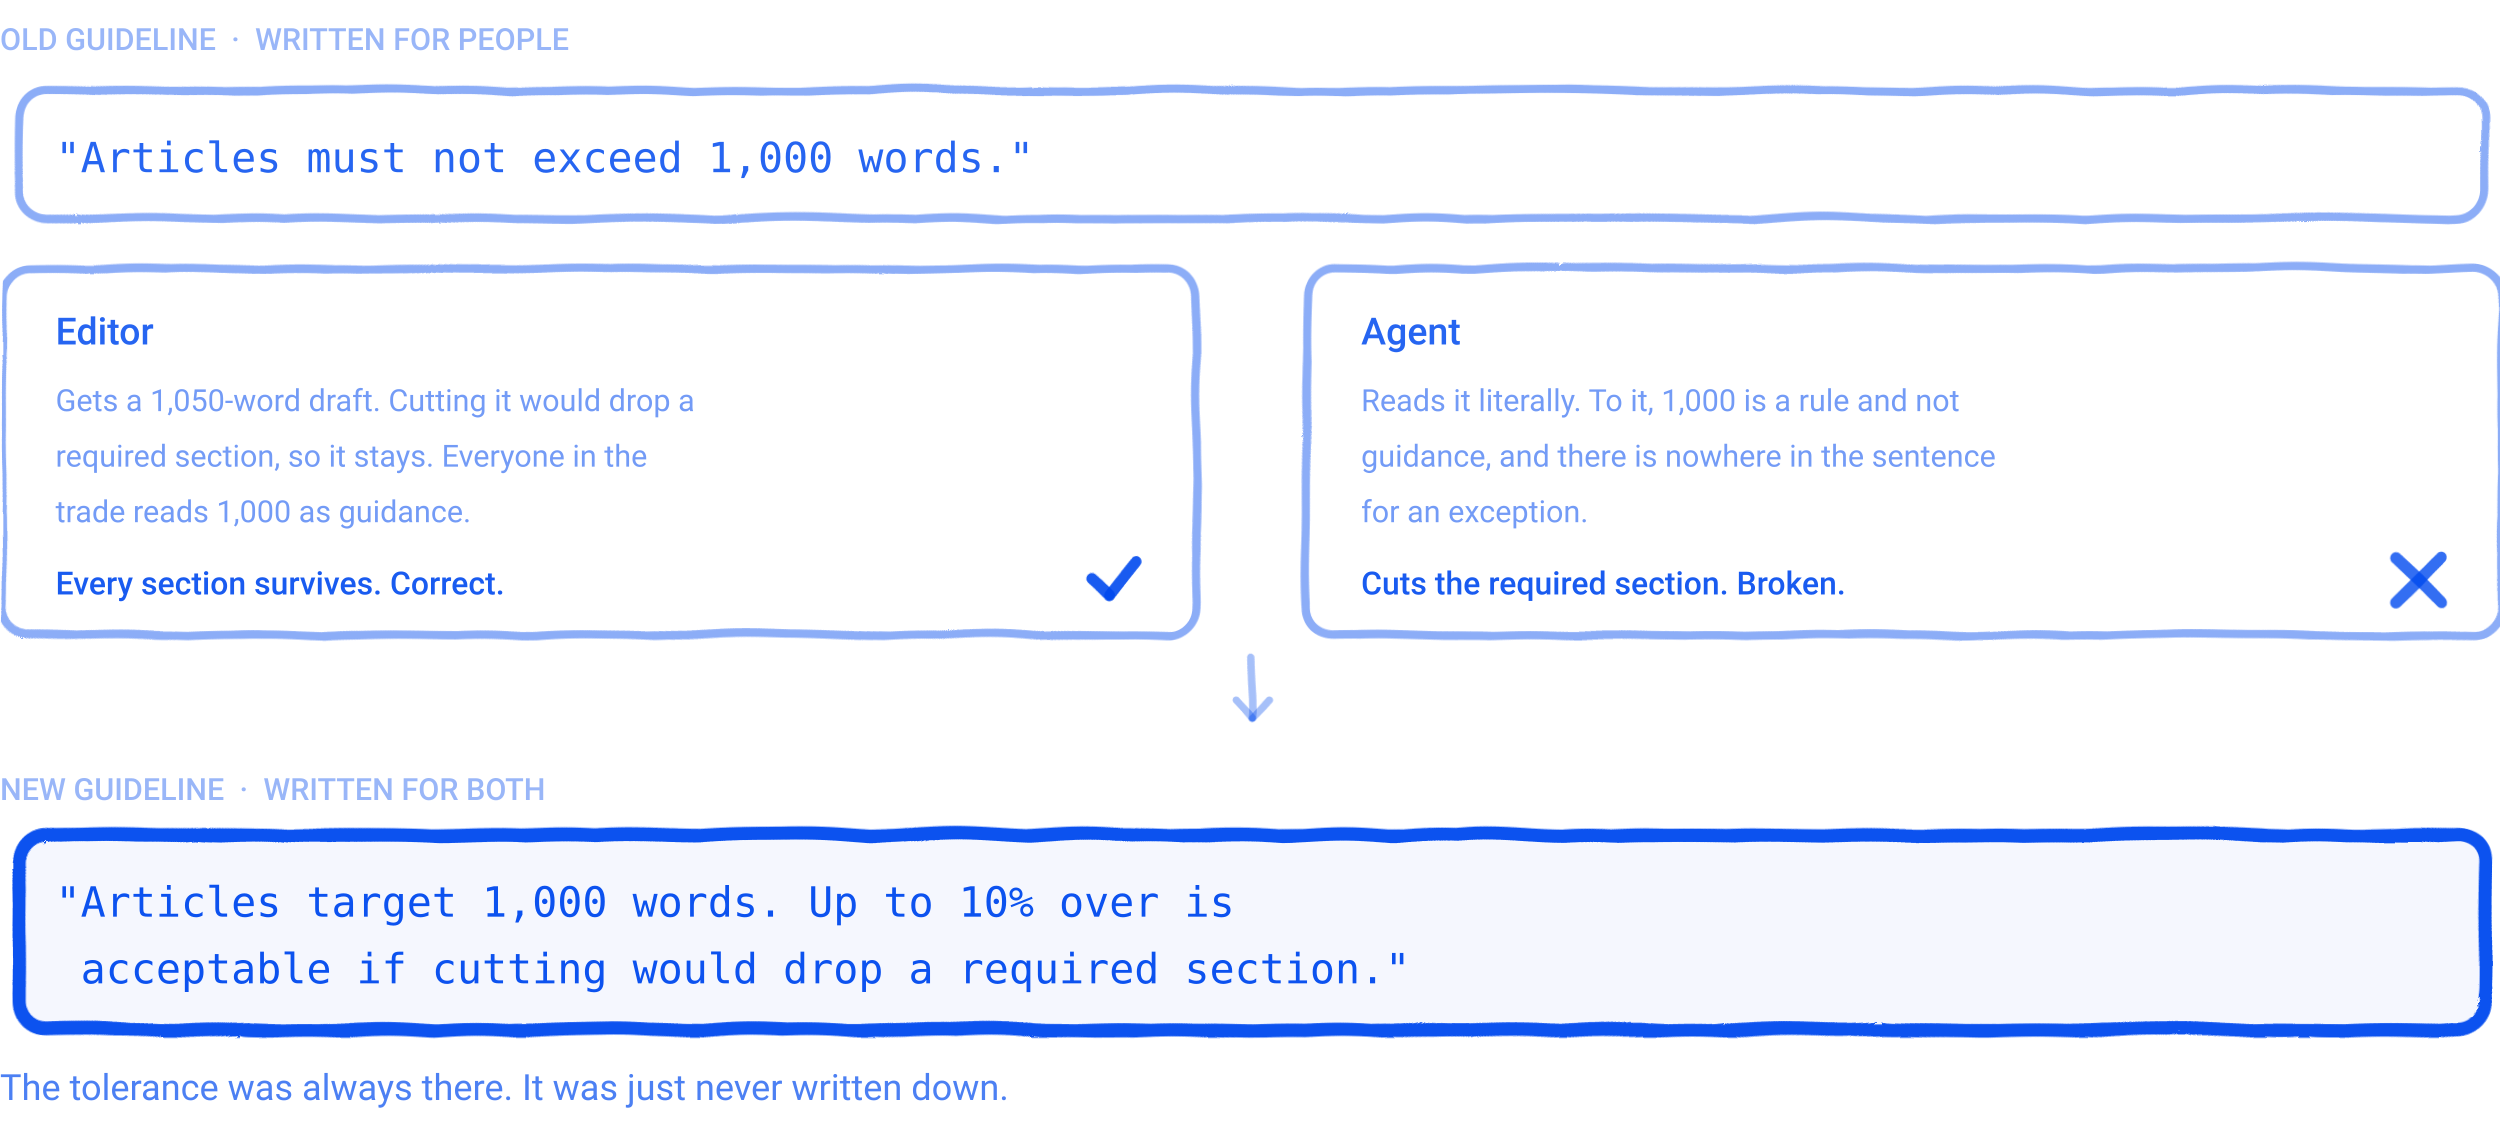
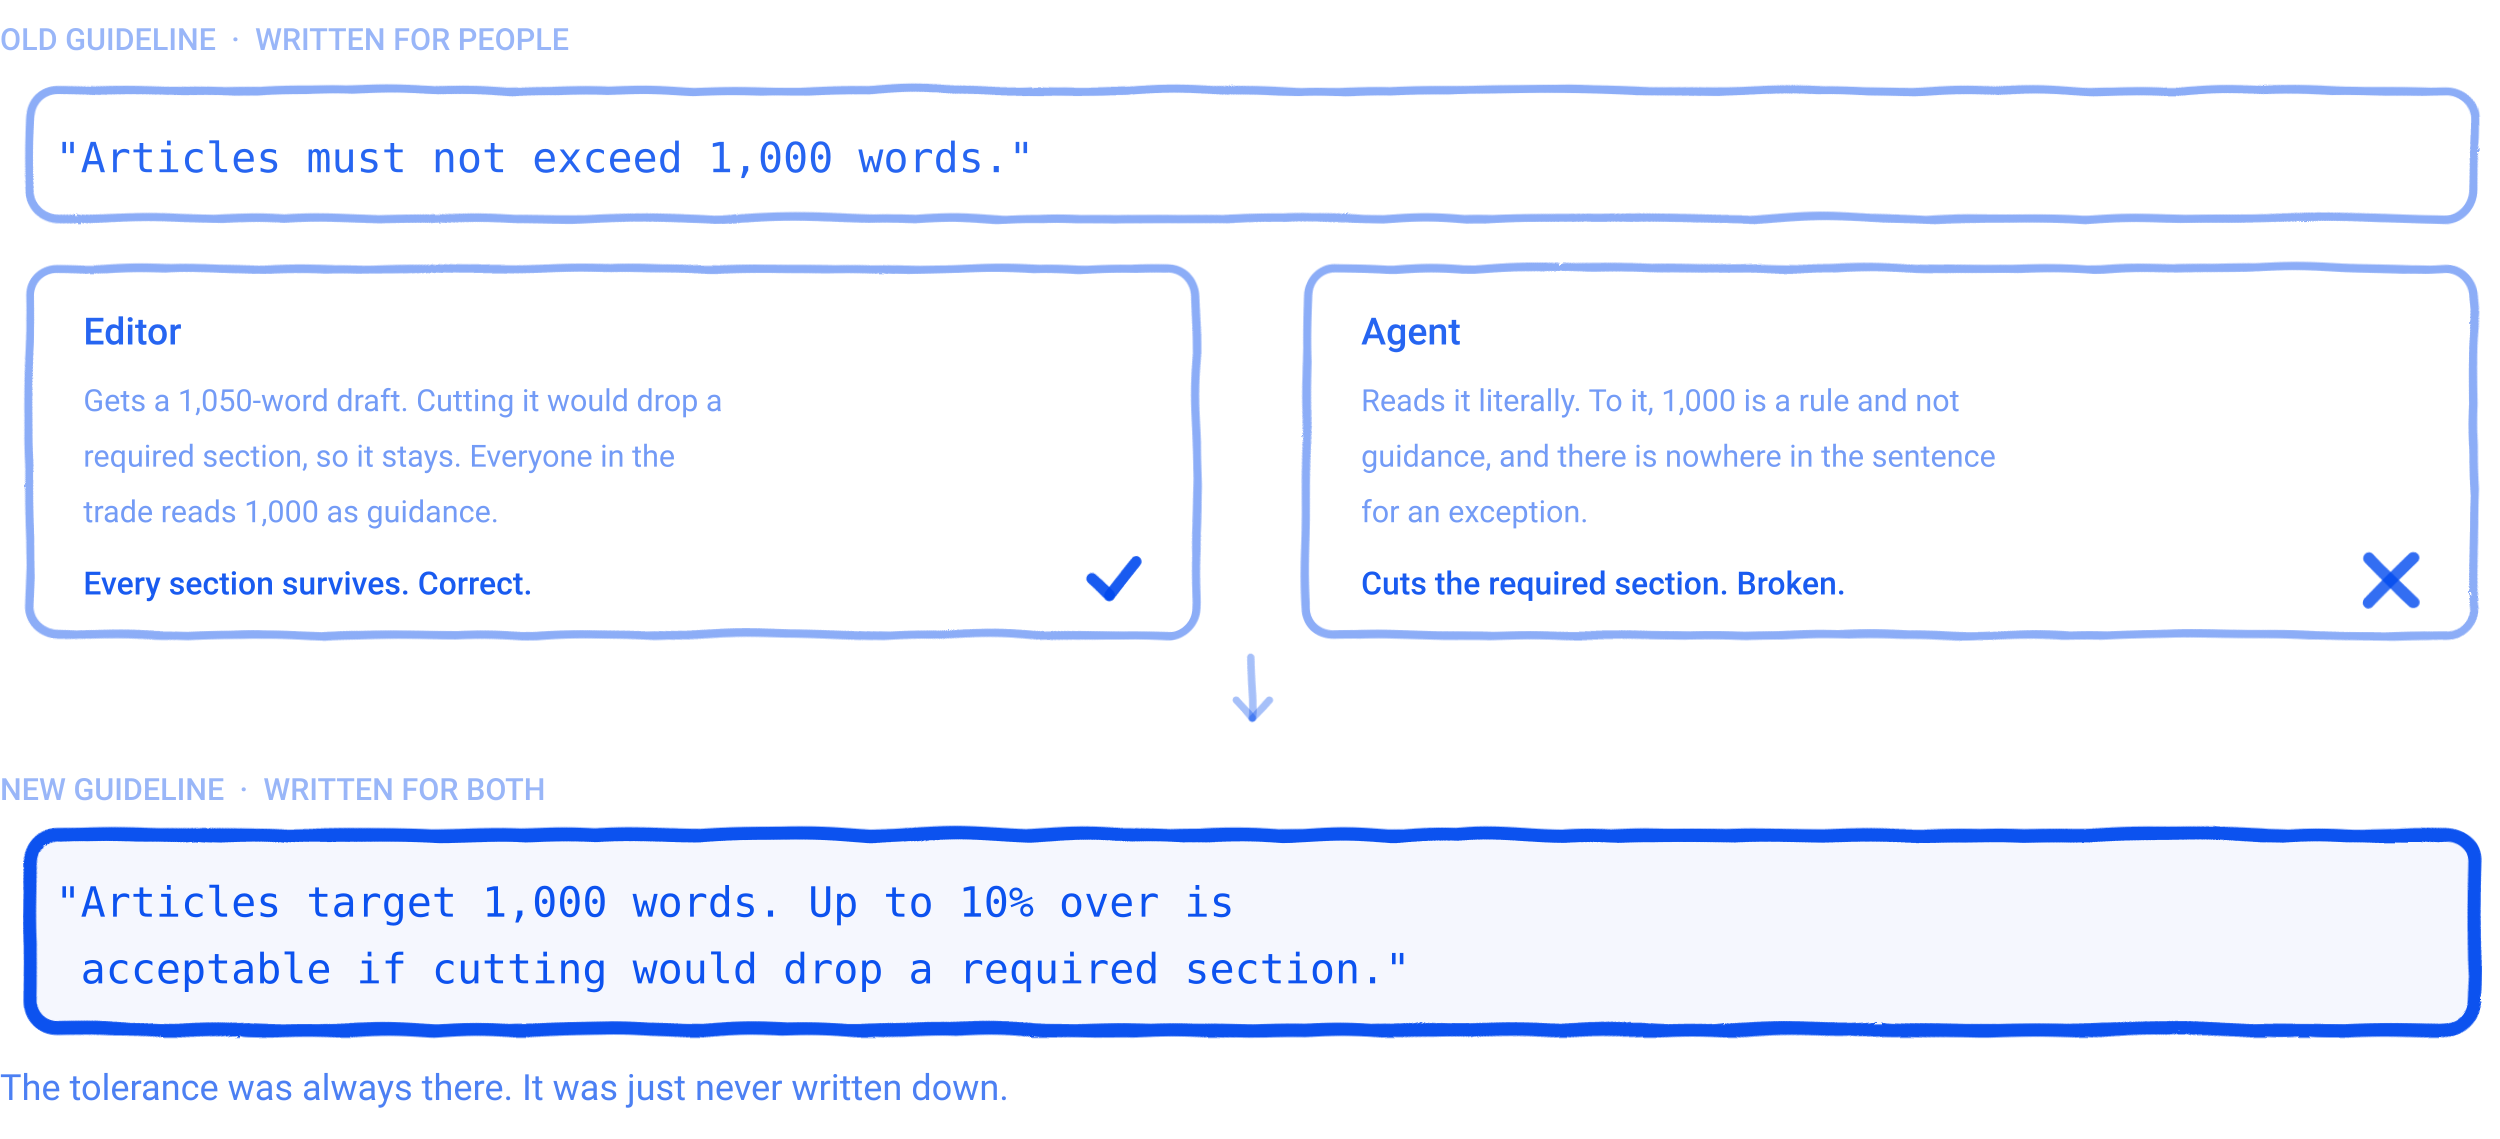
<svg xmlns="http://www.w3.org/2000/svg" viewBox="0 0 900 410" width="900" height="410" role="img" stroke-linejoin="round">
  <style>svg{color:#004AEF}@media (prefers-color-scheme:dark){svg{color:#8FB2FF}}</style>
  <defs>
    <filter id="rough" x="-20%" y="-20%" width="140%" height="140%">
      <feTurbulence type="turbulence" baseFrequency="0.016" numOctaves="2" seed="7" result="n" />
      <feDisplacementMap in="SourceGraphic" in2="n" scale="2.4" xChannelSelector="R" yChannelSelector="G" />
    </filter>
  </defs>
  <g filter="url(#rough)">
-     <rect x="6.0" y="32.0" width="888.0" height="46.0" rx="10" fill="none" stroke="currentColor" stroke-opacity="0.45" stroke-width="3.0" />
-     <rect x="0.0" y="96.0" width="430.0" height="132.0" rx="10" fill="none" stroke="currentColor" stroke-opacity="0.45" stroke-width="3.0" />
+     <rect x="10.0" y="32.0" width="880.0" height="46.0" rx="10" fill="none" stroke="currentColor" stroke-opacity="0.45" stroke-width="3.0" />
+     <rect x="10.0" y="96.0" width="420.0" height="132.0" rx="10" fill="none" stroke="currentColor" stroke-opacity="0.45" stroke-width="3.0" />
    <path d="M392.0,208.0 L398.4,213.8" fill="none" stroke="currentColor" stroke-opacity="0.90" stroke-width="3.9" stroke-linecap="round" />
    <path d="M398.4,213.8 L408.0,201.8" fill="none" stroke="currentColor" stroke-opacity="0.90" stroke-width="3.9" stroke-linecap="round" />
-     <rect x="470.0" y="96.0" width="430.0" height="132.0" rx="10" fill="none" stroke="currentColor" stroke-opacity="0.45" stroke-width="3.0" />
-     <path d="M862.0,200.0 L878.0,216.0" fill="none" stroke="currentColor" stroke-opacity="0.80" stroke-width="4.2" stroke-linecap="round" />
-     <path d="M878.0,200.0 L862.0,216.0" fill="none" stroke="currentColor" stroke-opacity="0.80" stroke-width="4.2" stroke-linecap="round" />
+     <rect x="470.0" y="96.0" width="420.0" height="132.0" rx="10" fill="none" stroke="currentColor" stroke-opacity="0.45" stroke-width="3.0" />
+     <path d="M852.0,200.0 L868.0,216.0" fill="none" stroke="currentColor" stroke-opacity="0.80" stroke-width="4.2" stroke-linecap="round" />
+     <path d="M868.0,200.0 L852.0,216.0" fill="none" stroke="currentColor" stroke-opacity="0.80" stroke-width="4.2" stroke-linecap="round" />
    <path d="M450.0,236.0 L450.0,258.0" fill="none" stroke="currentColor" stroke-opacity="0.35" stroke-width="2.7" stroke-linecap="round" />
    <path d="M444.0,251.0 L450.0,258.0" fill="none" stroke="currentColor" stroke-opacity="0.35" stroke-width="2.7" stroke-linecap="round" />
    <path d="M456.0,251.0 L450.0,258.0" fill="none" stroke="currentColor" stroke-opacity="0.35" stroke-width="2.7" stroke-linecap="round" />
-     <rect x="6.0" y="300.0" width="888.0" height="70.0" rx="10" fill="currentColor" fill-opacity="0.04" stroke="currentColor" stroke-opacity="0.95" stroke-width="4.8" />
+     <rect x="10.0" y="300.0" width="880.0" height="70.0" rx="10" fill="currentColor" fill-opacity="0.04" stroke="currentColor" stroke-opacity="0.95" stroke-width="4.8" />
  </g>
  <text x="0.0" y="18.0" font-family="system-ui, -apple-system, Segoe UI, Roboto, Helvetica, Arial, sans-serif" font-size="11" font-weight="500" fill="currentColor" fill-opacity="0.40" text-anchor="start" xml:space="preserve">OLD GUIDELINE  ·  WRITTEN FOR PEOPLE</text>
  <text x="20.0" y="62.0" font-family="ui-monospace, SFMono-Regular, Menlo, Consolas, monospace" font-size="15" font-weight="500" fill="currentColor" fill-opacity="0.85" text-anchor="start" xml:space="preserve">"Articles must not exceed 1,000 words."</text>
-   <text x="20.0" y="124.0" font-family="system-ui, -apple-system, Segoe UI, Roboto, Helvetica, Arial, sans-serif" font-size="13.5" font-weight="500" fill="currentColor" fill-opacity="0.85" text-anchor="start" xml:space="preserve">Editor</text>
-   <text x="20.0" y="148.0" font-family="system-ui, -apple-system, Segoe UI, Roboto, Helvetica, Arial, sans-serif" font-size="11" font-weight="400" fill="currentColor" fill-opacity="0.55" text-anchor="start" xml:space="preserve">Gets a 1,050-word draft. Cutting it would drop a</text>
-   <text x="20.0" y="168.0" font-family="system-ui, -apple-system, Segoe UI, Roboto, Helvetica, Arial, sans-serif" font-size="11" font-weight="400" fill="currentColor" fill-opacity="0.55" text-anchor="start" xml:space="preserve">required section, so it stays. Everyone in the</text>
-   <text x="20.0" y="188.0" font-family="system-ui, -apple-system, Segoe UI, Roboto, Helvetica, Arial, sans-serif" font-size="11" font-weight="400" fill="currentColor" fill-opacity="0.55" text-anchor="start" xml:space="preserve">trade reads 1,000 as guidance.</text>
-   <text x="20.0" y="214.0" font-family="system-ui, -apple-system, Segoe UI, Roboto, Helvetica, Arial, sans-serif" font-size="11.5" font-weight="500" fill="currentColor" fill-opacity="0.90" text-anchor="start" xml:space="preserve">Every section survives. Correct.</text>
+   <text x="30.0" y="124.0" font-family="system-ui, -apple-system, Segoe UI, Roboto, Helvetica, Arial, sans-serif" font-size="13.5" font-weight="500" fill="currentColor" fill-opacity="0.85" text-anchor="start" xml:space="preserve">Editor</text>
+   <text x="30.0" y="148.0" font-family="system-ui, -apple-system, Segoe UI, Roboto, Helvetica, Arial, sans-serif" font-size="11" font-weight="400" fill="currentColor" fill-opacity="0.55" text-anchor="start" xml:space="preserve">Gets a 1,050-word draft. Cutting it would drop a</text>
+   <text x="30.0" y="168.0" font-family="system-ui, -apple-system, Segoe UI, Roboto, Helvetica, Arial, sans-serif" font-size="11" font-weight="400" fill="currentColor" fill-opacity="0.55" text-anchor="start" xml:space="preserve">required section, so it stays. Everyone in the</text>
+   <text x="30.0" y="188.0" font-family="system-ui, -apple-system, Segoe UI, Roboto, Helvetica, Arial, sans-serif" font-size="11" font-weight="400" fill="currentColor" fill-opacity="0.55" text-anchor="start" xml:space="preserve">trade reads 1,000 as guidance.</text>
+   <text x="30.0" y="214.0" font-family="system-ui, -apple-system, Segoe UI, Roboto, Helvetica, Arial, sans-serif" font-size="11.5" font-weight="500" fill="currentColor" fill-opacity="0.90" text-anchor="start" xml:space="preserve">Every section survives. Correct.</text>
  <text x="490.0" y="124.0" font-family="system-ui, -apple-system, Segoe UI, Roboto, Helvetica, Arial, sans-serif" font-size="13.5" font-weight="500" fill="currentColor" fill-opacity="0.85" text-anchor="start" xml:space="preserve">Agent</text>
  <text x="490.0" y="148.0" font-family="system-ui, -apple-system, Segoe UI, Roboto, Helvetica, Arial, sans-serif" font-size="11" font-weight="400" fill="currentColor" fill-opacity="0.55" text-anchor="start" xml:space="preserve">Reads it literally. To it, 1,000 is a rule and not</text>
  <text x="490.0" y="168.0" font-family="system-ui, -apple-system, Segoe UI, Roboto, Helvetica, Arial, sans-serif" font-size="11" font-weight="400" fill="currentColor" fill-opacity="0.55" text-anchor="start" xml:space="preserve">guidance, and there is nowhere in the sentence</text>
  <text x="490.0" y="188.0" font-family="system-ui, -apple-system, Segoe UI, Roboto, Helvetica, Arial, sans-serif" font-size="11" font-weight="400" fill="currentColor" fill-opacity="0.55" text-anchor="start" xml:space="preserve">for an exception.</text>
  <text x="490.0" y="214.0" font-family="system-ui, -apple-system, Segoe UI, Roboto, Helvetica, Arial, sans-serif" font-size="11.5" font-weight="500" fill="currentColor" fill-opacity="0.90" text-anchor="start" xml:space="preserve">Cuts the required section. Broken.</text>
  <text x="0.0" y="288.0" font-family="system-ui, -apple-system, Segoe UI, Roboto, Helvetica, Arial, sans-serif" font-size="11" font-weight="500" fill="currentColor" fill-opacity="0.40" text-anchor="start" xml:space="preserve">NEW GUIDELINE  ·  WRITTEN FOR BOTH</text>
  <text x="20.0" y="330.0" font-family="ui-monospace, SFMono-Regular, Menlo, Consolas, monospace" font-size="15" font-weight="500" fill="currentColor" fill-opacity="0.95" text-anchor="start" xml:space="preserve">"Articles target 1,000 words. Up to 10% over is</text>
  <text x="20.0" y="354.0" font-family="ui-monospace, SFMono-Regular, Menlo, Consolas, monospace" font-size="15" font-weight="500" fill="currentColor" fill-opacity="0.95" text-anchor="start" xml:space="preserve"> acceptable if cutting would drop a required section."</text>
  <text x="0.0" y="396.0" font-family="system-ui, -apple-system, Segoe UI, Roboto, Helvetica, Arial, sans-serif" font-size="13" font-weight="400" fill="currentColor" fill-opacity="0.70" text-anchor="start" xml:space="preserve">The tolerance was always there. It was just never written down.</text>
</svg>
